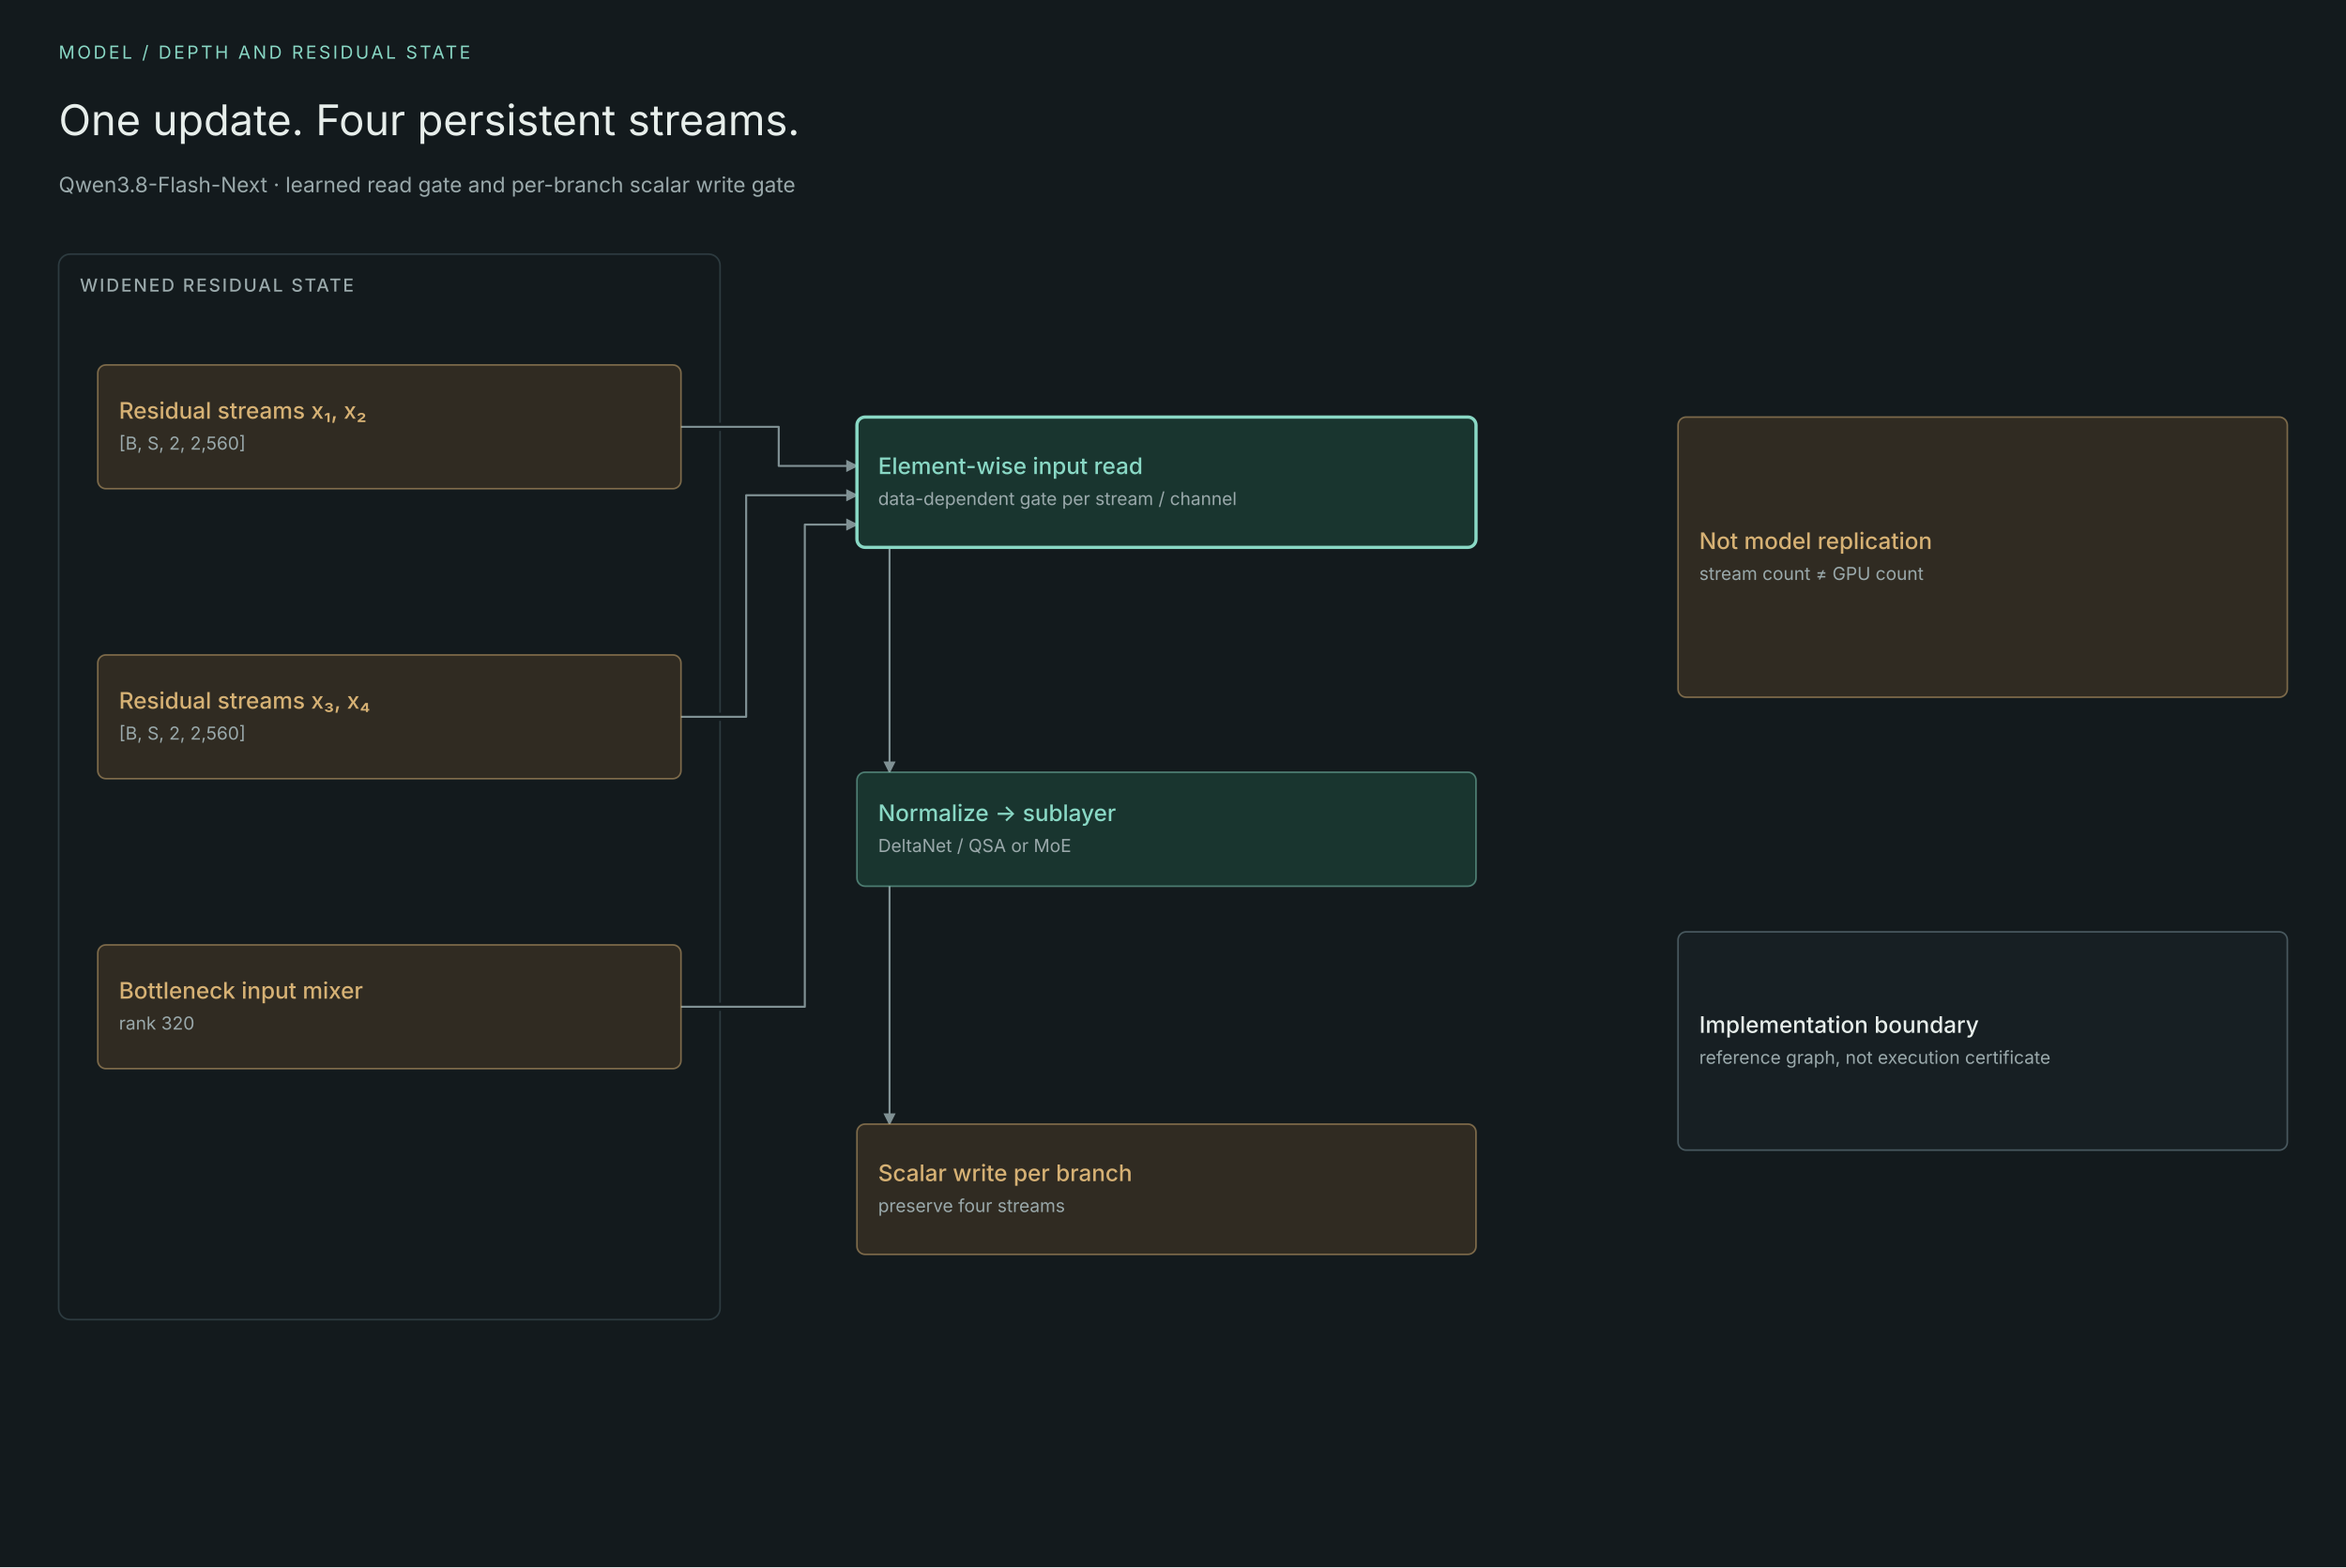
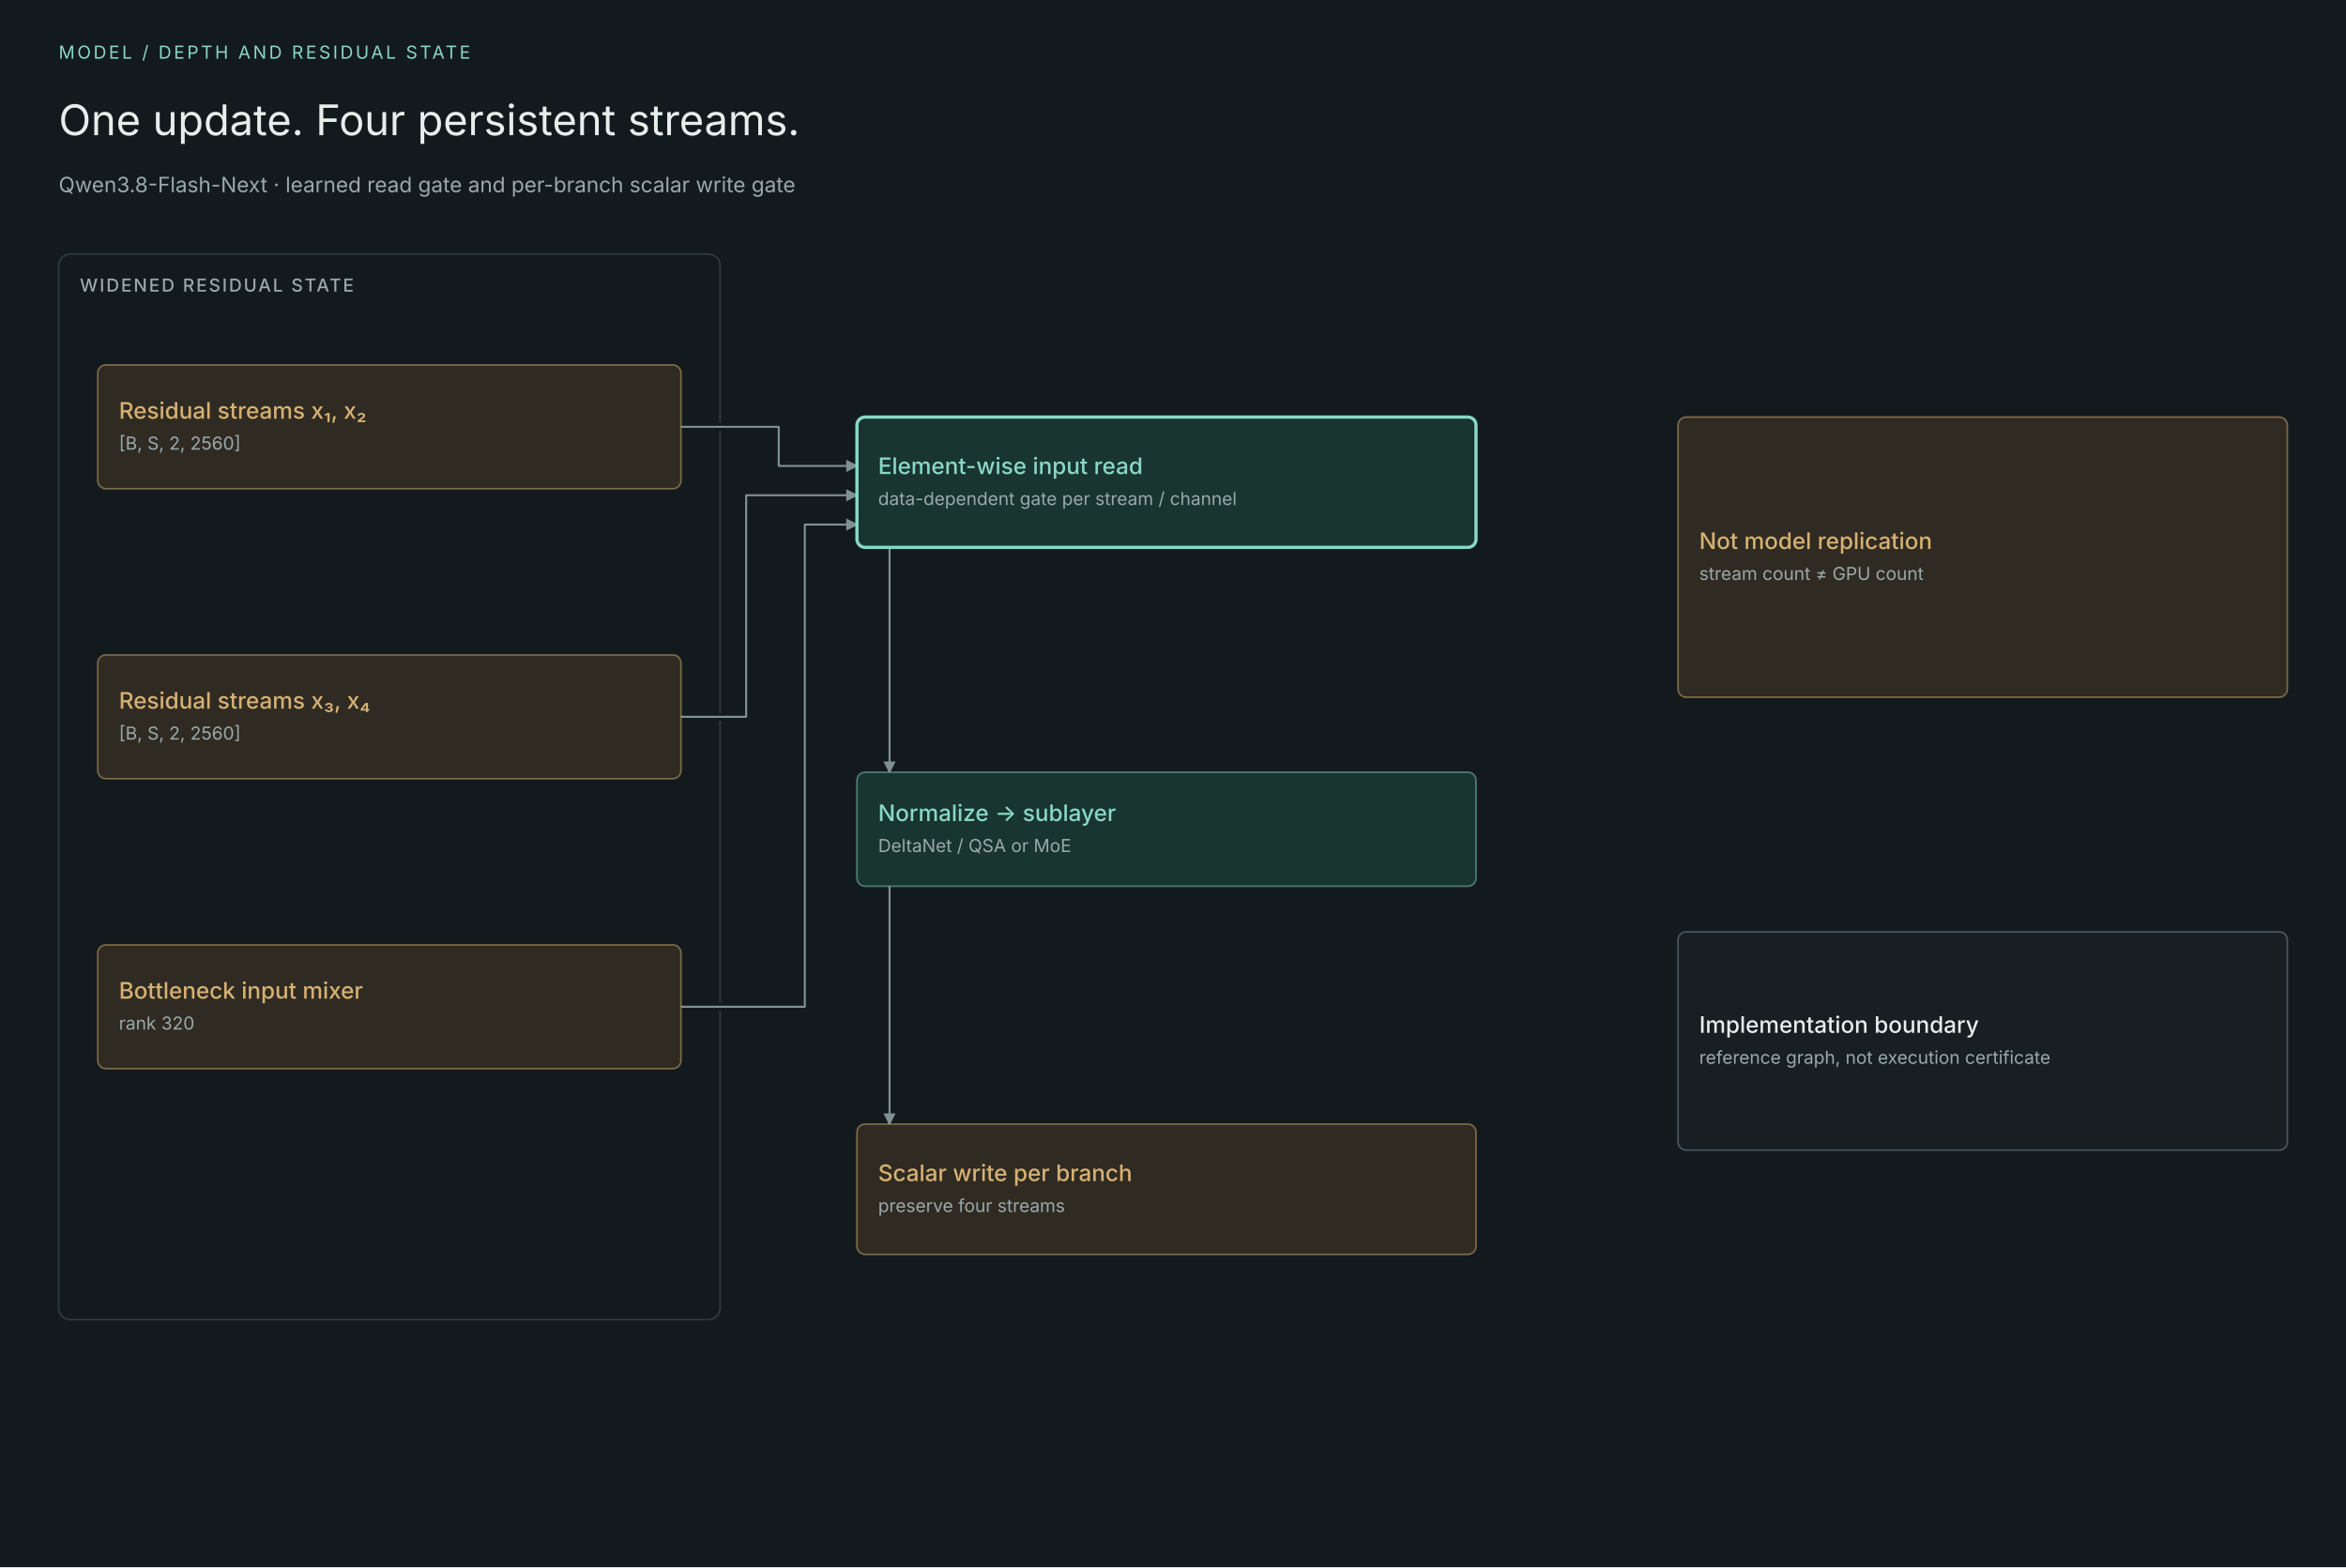
<svg xmlns="http://www.w3.org/2000/svg" class="schematic" id="schematic" viewBox="0 0 1440 962" role="group" aria-label="Qwen3.8 · Flash-Next Architecture schematic" style="fill:rgb(0, 0, 0);fill-opacity:1;stroke:none;stroke-width:1px;stroke-opacity:1;stroke-dasharray:none;stroke-linecap:butt;stroke-linejoin:miter;font-family:Inter, -apple-system, &quot;system-ui&quot;, &quot;Segoe UI&quot;, Arial, sans-serif;font-size:14px;font-weight:400;letter-spacing:normal;text-anchor:start;opacity:1" width="1440" height="962">
  <defs style="fill:rgb(0, 0, 0);fill-opacity:1;stroke:none;stroke-width:1px;stroke-opacity:1;stroke-dasharray:none;stroke-linecap:butt;stroke-linejoin:miter;font-family:Inter, -apple-system, &quot;system-ui&quot;, &quot;Segoe UI&quot;, Arial, sans-serif;font-size:14px;font-weight:400;letter-spacing:normal;text-anchor:start;opacity:1">
    <marker id="arrow-flow" viewBox="0 0 8 8" refX="7" refY="4" markerWidth="6" markerHeight="6" orient="auto-start-reverse" style="fill:rgb(0, 0, 0);fill-opacity:1;stroke:none;stroke-width:1px;stroke-opacity:1;stroke-dasharray:none;stroke-linecap:butt;stroke-linejoin:miter;font-family:Inter, -apple-system, &quot;system-ui&quot;, &quot;Segoe UI&quot;, Arial, sans-serif;font-size:14px;font-weight:400;letter-spacing:normal;text-anchor:start;opacity:1">
      <path d="M 0 0 L 8 4 L 0 8 Z" style="fill:rgb(128, 145, 148);fill-opacity:1;stroke:none;stroke-width:1px;stroke-opacity:1;stroke-dasharray:none;stroke-linecap:butt;stroke-linejoin:miter;font-family:Inter, -apple-system, &quot;system-ui&quot;, &quot;Segoe UI&quot;, Arial, sans-serif;font-size:14px;font-weight:400;letter-spacing:normal;text-anchor:start;opacity:1" />
    </marker>
    <marker id="arrow-state" viewBox="0 0 8 8" refX="7" refY="4" markerWidth="6" markerHeight="6" orient="auto-start-reverse" style="fill:rgb(0, 0, 0);fill-opacity:1;stroke:none;stroke-width:1px;stroke-opacity:1;stroke-dasharray:none;stroke-linecap:butt;stroke-linejoin:miter;font-family:Inter, -apple-system, &quot;system-ui&quot;, &quot;Segoe UI&quot;, Arial, sans-serif;font-size:14px;font-weight:400;letter-spacing:normal;text-anchor:start;opacity:1">
      <path d="M 0 0 L 8 4 L 0 8 Z" style="fill:rgb(214, 177, 116);fill-opacity:1;stroke:none;stroke-width:1px;stroke-opacity:1;stroke-dasharray:none;stroke-linecap:butt;stroke-linejoin:miter;font-family:Inter, -apple-system, &quot;system-ui&quot;, &quot;Segoe UI&quot;, Arial, sans-serif;font-size:14px;font-weight:400;letter-spacing:normal;text-anchor:start;opacity:1" />
    </marker>
    <marker id="arrow-residual" viewBox="0 0 8 8" refX="7" refY="4" markerWidth="6" markerHeight="6" orient="auto-start-reverse" style="fill:rgb(0, 0, 0);fill-opacity:1;stroke:none;stroke-width:1px;stroke-opacity:1;stroke-dasharray:none;stroke-linecap:butt;stroke-linejoin:miter;font-family:Inter, -apple-system, &quot;system-ui&quot;, &quot;Segoe UI&quot;, Arial, sans-serif;font-size:14px;font-weight:400;letter-spacing:normal;text-anchor:start;opacity:1">
      <path d="M 0 0 L 8 4 L 0 8 Z" style="fill:rgb(128, 145, 148);fill-opacity:1;stroke:none;stroke-width:1px;stroke-opacity:1;stroke-dasharray:none;stroke-linecap:butt;stroke-linejoin:miter;font-family:Inter, -apple-system, &quot;system-ui&quot;, &quot;Segoe UI&quot;, Arial, sans-serif;font-size:14px;font-weight:400;letter-spacing:normal;text-anchor:start;opacity:1" />
    </marker>
    <marker id="arrow-comm" viewBox="0 0 8 8" refX="7" refY="4" markerWidth="6" markerHeight="6" orient="auto-start-reverse" style="fill:rgb(0, 0, 0);fill-opacity:1;stroke:none;stroke-width:1px;stroke-opacity:1;stroke-dasharray:none;stroke-linecap:butt;stroke-linejoin:miter;font-family:Inter, -apple-system, &quot;system-ui&quot;, &quot;Segoe UI&quot;, Arial, sans-serif;font-size:14px;font-weight:400;letter-spacing:normal;text-anchor:start;opacity:1">
      <path d="M 0 0 L 8 4 L 0 8 Z" style="fill:rgb(183, 167, 228);fill-opacity:1;stroke:none;stroke-width:1px;stroke-opacity:1;stroke-dasharray:none;stroke-linecap:butt;stroke-linejoin:miter;font-family:Inter, -apple-system, &quot;system-ui&quot;, &quot;Segoe UI&quot;, Arial, sans-serif;font-size:14px;font-weight:400;letter-spacing:normal;text-anchor:start;opacity:1" />
    </marker>
    <marker id="arrow-control" viewBox="0 0 8 8" refX="7" refY="4" markerWidth="6" markerHeight="6" orient="auto-start-reverse" style="fill:rgb(0, 0, 0);fill-opacity:1;stroke:none;stroke-width:1px;stroke-opacity:1;stroke-dasharray:none;stroke-linecap:butt;stroke-linejoin:miter;font-family:Inter, -apple-system, &quot;system-ui&quot;, &quot;Segoe UI&quot;, Arial, sans-serif;font-size:14px;font-weight:400;letter-spacing:normal;text-anchor:start;opacity:1">
      <path d="M 0 0 L 8 4 L 0 8 Z" style="fill:rgb(128, 145, 148);fill-opacity:1;stroke:none;stroke-width:1px;stroke-opacity:1;stroke-dasharray:none;stroke-linecap:butt;stroke-linejoin:miter;font-family:Inter, -apple-system, &quot;system-ui&quot;, &quot;Segoe UI&quot;, Arial, sans-serif;font-size:14px;font-weight:400;letter-spacing:normal;text-anchor:start;opacity:1" />
    </marker>
    <marker id="arrow-delay" viewBox="0 0 8 8" refX="7" refY="4" markerWidth="6" markerHeight="6" orient="auto-start-reverse" style="fill:rgb(0, 0, 0);fill-opacity:1;stroke:none;stroke-width:1px;stroke-opacity:1;stroke-dasharray:none;stroke-linecap:butt;stroke-linejoin:miter;font-family:Inter, -apple-system, &quot;system-ui&quot;, &quot;Segoe UI&quot;, Arial, sans-serif;font-size:14px;font-weight:400;letter-spacing:normal;text-anchor:start;opacity:1">
      <path d="M 0 0 L 8 4 L 0 8 Z" style="fill:rgb(214, 177, 116);fill-opacity:1;stroke:none;stroke-width:1px;stroke-opacity:1;stroke-dasharray:none;stroke-linecap:butt;stroke-linejoin:miter;font-family:Inter, -apple-system, &quot;system-ui&quot;, &quot;Segoe UI&quot;, Arial, sans-serif;font-size:14px;font-weight:400;letter-spacing:normal;text-anchor:start;opacity:1" />
    </marker>
    <marker id="arrow-host" viewBox="0 0 8 8" refX="7" refY="4" markerWidth="6" markerHeight="6" orient="auto-start-reverse" style="fill:rgb(0, 0, 0);fill-opacity:1;stroke:none;stroke-width:1px;stroke-opacity:1;stroke-dasharray:none;stroke-linecap:butt;stroke-linejoin:miter;font-family:Inter, -apple-system, &quot;system-ui&quot;, &quot;Segoe UI&quot;, Arial, sans-serif;font-size:14px;font-weight:400;letter-spacing:normal;text-anchor:start;opacity:1">
      <path d="M 0 0 L 8 4 L 0 8 Z" style="fill:rgb(128, 145, 148);fill-opacity:1;stroke:none;stroke-width:1px;stroke-opacity:1;stroke-dasharray:none;stroke-linecap:butt;stroke-linejoin:miter;font-family:Inter, -apple-system, &quot;system-ui&quot;, &quot;Segoe UI&quot;, Arial, sans-serif;font-size:14px;font-weight:400;letter-spacing:normal;text-anchor:start;opacity:1" />
    </marker>
    <marker id="arrow-nvlink" viewBox="0 0 8 8" refX="7" refY="4" markerWidth="6" markerHeight="6" orient="auto-start-reverse" style="fill:rgb(0, 0, 0);fill-opacity:1;stroke:none;stroke-width:1px;stroke-opacity:1;stroke-dasharray:none;stroke-linecap:butt;stroke-linejoin:miter;font-family:Inter, -apple-system, &quot;system-ui&quot;, &quot;Segoe UI&quot;, Arial, sans-serif;font-size:14px;font-weight:400;letter-spacing:normal;text-anchor:start;opacity:1">
      <path d="M 0 0 L 8 4 L 0 8 Z" style="fill:rgb(128, 145, 148);fill-opacity:1;stroke:none;stroke-width:1px;stroke-opacity:1;stroke-dasharray:none;stroke-linecap:butt;stroke-linejoin:miter;font-family:Inter, -apple-system, &quot;system-ui&quot;, &quot;Segoe UI&quot;, Arial, sans-serif;font-size:14px;font-weight:400;letter-spacing:normal;text-anchor:start;opacity:1" />
    </marker>
    <marker id="arrow-inactive" viewBox="0 0 8 8" refX="7" refY="4" markerWidth="6" markerHeight="6" orient="auto-start-reverse" style="fill:rgb(0, 0, 0);fill-opacity:1;stroke:none;stroke-width:1px;stroke-opacity:1;stroke-dasharray:none;stroke-linecap:butt;stroke-linejoin:miter;font-family:Inter, -apple-system, &quot;system-ui&quot;, &quot;Segoe UI&quot;, Arial, sans-serif;font-size:14px;font-weight:400;letter-spacing:normal;text-anchor:start;opacity:1">
      <path d="M 0 0 L 8 4 L 0 8 Z" style="fill:rgb(128, 145, 148);fill-opacity:1;stroke:none;stroke-width:1px;stroke-opacity:1;stroke-dasharray:none;stroke-linecap:butt;stroke-linejoin:miter;font-family:Inter, -apple-system, &quot;system-ui&quot;, &quot;Segoe UI&quot;, Arial, sans-serif;font-size:14px;font-weight:400;letter-spacing:normal;text-anchor:start;opacity:1" />
    </marker>
  </defs>
  <rect class="canvas-bg" width="1440" height="962" style="fill:rgb(19, 26, 29);fill-opacity:1;stroke:none;stroke-width:1px;stroke-opacity:1;stroke-dasharray:none;stroke-linecap:butt;stroke-linejoin:miter;font-family:Inter, -apple-system, &quot;system-ui&quot;, &quot;Segoe UI&quot;, Arial, sans-serif;font-size:14px;font-weight:400;letter-spacing:normal;text-anchor:start;opacity:1" />
  <g class="diagram-group" data-group="depth-state" style="fill:rgb(0, 0, 0);fill-opacity:1;stroke:none;stroke-width:1px;stroke-opacity:1;stroke-dasharray:none;stroke-linecap:butt;stroke-linejoin:miter;font-family:Inter, -apple-system, &quot;system-ui&quot;, &quot;Segoe UI&quot;, Arial, sans-serif;font-size:14px;font-weight:400;letter-spacing:normal;text-anchor:start;opacity:1">
    <rect class="group-box" x="36" y="156" width="406" height="654" rx="7" style="fill:none;fill-opacity:1;stroke:rgb(45, 59, 64);stroke-width:1px;stroke-opacity:1;stroke-dasharray:none;stroke-linecap:butt;stroke-linejoin:miter;font-family:Inter, -apple-system, &quot;system-ui&quot;, &quot;Segoe UI&quot;, Arial, sans-serif;font-size:14px;font-weight:400;letter-spacing:normal;text-anchor:start;opacity:1" />
    <text class="group-title" x="49" y="179" style="fill:rgb(154, 169, 171);fill-opacity:1;stroke:none;stroke-width:1px;stroke-opacity:1;stroke-dasharray:none;stroke-linecap:butt;stroke-linejoin:miter;font-family:Inter, -apple-system, &quot;system-ui&quot;, &quot;Segoe UI&quot;, Arial, sans-serif;font-size:11px;font-weight:500;letter-spacing:1.1px;text-anchor:start;opacity:1">WIDENED RESIDUAL STATE</text>
  </g>
  <g class="edge  " data-edge="wire-0" style="fill:rgb(0, 0, 0);fill-opacity:1;stroke:none;stroke-width:1px;stroke-opacity:1;stroke-dasharray:none;stroke-linecap:butt;stroke-linejoin:miter;font-family:Inter, -apple-system, &quot;system-ui&quot;, &quot;Segoe UI&quot;, Arial, sans-serif;font-size:14px;font-weight:400;letter-spacing:normal;text-anchor:start;opacity:1">
    <path class="wire-halo" d="M418 262 L478 262 L478 286 L526 286" style="fill:none;fill-opacity:1;stroke:rgb(19, 26, 29);stroke-width:5px;stroke-opacity:1;stroke-dasharray:none;stroke-linecap:butt;stroke-linejoin:round;font-family:Inter, -apple-system, &quot;system-ui&quot;, &quot;Segoe UI&quot;, Arial, sans-serif;font-size:14px;font-weight:400;letter-spacing:normal;text-anchor:start;opacity:1" />
    <path class="wire flow" d="M418 262 L478 262 L478 286 L526 286" marker-end="url(#arrow-flow)" style="fill:none;fill-opacity:1;stroke:rgb(128, 145, 148);stroke-width:1.25px;stroke-opacity:1;stroke-dasharray:none;stroke-linecap:round;stroke-linejoin:round;font-family:Inter, -apple-system, &quot;system-ui&quot;, &quot;Segoe UI&quot;, Arial, sans-serif;font-size:14px;font-weight:400;letter-spacing:normal;text-anchor:start;opacity:1" />
  </g>
  <g class="edge  " data-edge="wire-1" style="fill:rgb(0, 0, 0);fill-opacity:1;stroke:none;stroke-width:1px;stroke-opacity:1;stroke-dasharray:none;stroke-linecap:butt;stroke-linejoin:miter;font-family:Inter, -apple-system, &quot;system-ui&quot;, &quot;Segoe UI&quot;, Arial, sans-serif;font-size:14px;font-weight:400;letter-spacing:normal;text-anchor:start;opacity:1">
    <path class="wire-halo" d="M418 440 L458 440 L458 304 L526 304" style="fill:none;fill-opacity:1;stroke:rgb(19, 26, 29);stroke-width:5px;stroke-opacity:1;stroke-dasharray:none;stroke-linecap:butt;stroke-linejoin:round;font-family:Inter, -apple-system, &quot;system-ui&quot;, &quot;Segoe UI&quot;, Arial, sans-serif;font-size:14px;font-weight:400;letter-spacing:normal;text-anchor:start;opacity:1" />
    <path class="wire flow" d="M418 440 L458 440 L458 304 L526 304" marker-end="url(#arrow-flow)" style="fill:none;fill-opacity:1;stroke:rgb(128, 145, 148);stroke-width:1.25px;stroke-opacity:1;stroke-dasharray:none;stroke-linecap:round;stroke-linejoin:round;font-family:Inter, -apple-system, &quot;system-ui&quot;, &quot;Segoe UI&quot;, Arial, sans-serif;font-size:14px;font-weight:400;letter-spacing:normal;text-anchor:start;opacity:1" />
  </g>
  <g class="edge  " data-edge="wire-2" style="fill:rgb(0, 0, 0);fill-opacity:1;stroke:none;stroke-width:1px;stroke-opacity:1;stroke-dasharray:none;stroke-linecap:butt;stroke-linejoin:miter;font-family:Inter, -apple-system, &quot;system-ui&quot;, &quot;Segoe UI&quot;, Arial, sans-serif;font-size:14px;font-weight:400;letter-spacing:normal;text-anchor:start;opacity:1">
    <path class="wire-halo" d="M418 618 L494 618 L494 322 L526 322" style="fill:none;fill-opacity:1;stroke:rgb(19, 26, 29);stroke-width:5px;stroke-opacity:1;stroke-dasharray:none;stroke-linecap:butt;stroke-linejoin:round;font-family:Inter, -apple-system, &quot;system-ui&quot;, &quot;Segoe UI&quot;, Arial, sans-serif;font-size:14px;font-weight:400;letter-spacing:normal;text-anchor:start;opacity:1" />
    <path class="wire flow" d="M418 618 L494 618 L494 322 L526 322" marker-end="url(#arrow-flow)" style="fill:none;fill-opacity:1;stroke:rgb(128, 145, 148);stroke-width:1.25px;stroke-opacity:1;stroke-dasharray:none;stroke-linecap:round;stroke-linejoin:round;font-family:Inter, -apple-system, &quot;system-ui&quot;, &quot;Segoe UI&quot;, Arial, sans-serif;font-size:14px;font-weight:400;letter-spacing:normal;text-anchor:start;opacity:1" />
  </g>
  <g class="edge  " data-edge="wire-3" style="fill:rgb(0, 0, 0);fill-opacity:1;stroke:none;stroke-width:1px;stroke-opacity:1;stroke-dasharray:none;stroke-linecap:butt;stroke-linejoin:miter;font-family:Inter, -apple-system, &quot;system-ui&quot;, &quot;Segoe UI&quot;, Arial, sans-serif;font-size:14px;font-weight:400;letter-spacing:normal;text-anchor:start;opacity:1">
    <path class="wire-halo" d="M546 336 L546 474" style="fill:none;fill-opacity:1;stroke:rgb(19, 26, 29);stroke-width:5px;stroke-opacity:1;stroke-dasharray:none;stroke-linecap:butt;stroke-linejoin:round;font-family:Inter, -apple-system, &quot;system-ui&quot;, &quot;Segoe UI&quot;, Arial, sans-serif;font-size:14px;font-weight:400;letter-spacing:normal;text-anchor:start;opacity:1" />
    <path class="wire flow" d="M546 336 L546 474" marker-end="url(#arrow-flow)" style="fill:none;fill-opacity:1;stroke:rgb(128, 145, 148);stroke-width:1.25px;stroke-opacity:1;stroke-dasharray:none;stroke-linecap:round;stroke-linejoin:round;font-family:Inter, -apple-system, &quot;system-ui&quot;, &quot;Segoe UI&quot;, Arial, sans-serif;font-size:14px;font-weight:400;letter-spacing:normal;text-anchor:start;opacity:1" />
  </g>
  <g class="edge  " data-edge="wire-4" style="fill:rgb(0, 0, 0);fill-opacity:1;stroke:none;stroke-width:1px;stroke-opacity:1;stroke-dasharray:none;stroke-linecap:butt;stroke-linejoin:miter;font-family:Inter, -apple-system, &quot;system-ui&quot;, &quot;Segoe UI&quot;, Arial, sans-serif;font-size:14px;font-weight:400;letter-spacing:normal;text-anchor:start;opacity:1">
    <path class="wire-halo" d="M546 544 L546 690" style="fill:none;fill-opacity:1;stroke:rgb(19, 26, 29);stroke-width:5px;stroke-opacity:1;stroke-dasharray:none;stroke-linecap:butt;stroke-linejoin:round;font-family:Inter, -apple-system, &quot;system-ui&quot;, &quot;Segoe UI&quot;, Arial, sans-serif;font-size:14px;font-weight:400;letter-spacing:normal;text-anchor:start;opacity:1" />
    <path class="wire flow" d="M546 544 L546 690" marker-end="url(#arrow-flow)" style="fill:none;fill-opacity:1;stroke:rgb(128, 145, 148);stroke-width:1.25px;stroke-opacity:1;stroke-dasharray:none;stroke-linecap:round;stroke-linejoin:round;font-family:Inter, -apple-system, &quot;system-ui&quot;, &quot;Segoe UI&quot;, Arial, sans-serif;font-size:14px;font-weight:400;letter-spacing:normal;text-anchor:start;opacity:1" />
  </g>
-   <g class="node op state    " data-node="depth-0" role="button" aria-label="Residual streams x₁, x₂ — [B, S, 2, 2,560]" style="fill:rgb(0, 0, 0);fill-opacity:1;stroke:none;stroke-width:1px;stroke-opacity:1;stroke-dasharray:none;stroke-linecap:butt;stroke-linejoin:miter;font-family:Inter, -apple-system, &quot;system-ui&quot;, &quot;Segoe UI&quot;, Arial, sans-serif;font-size:14px;font-weight:400;letter-spacing:normal;text-anchor:start;opacity:1">
+   <g class="node op state    " data-node="depth-0" role="button" aria-label="Residual streams x₁, x₂ — [B, S, 2, 2560]" style="fill:rgb(0, 0, 0);fill-opacity:1;stroke:none;stroke-width:1px;stroke-opacity:1;stroke-dasharray:none;stroke-linecap:butt;stroke-linejoin:miter;font-family:Inter, -apple-system, &quot;system-ui&quot;, &quot;Segoe UI&quot;, Arial, sans-serif;font-size:14px;font-weight:400;letter-spacing:normal;text-anchor:start;opacity:1">
    <rect class="node-box" x="60" y="224" width="358" height="76" rx="5" style="fill:rgb(48, 43, 34);fill-opacity:1;stroke:rgb(214, 177, 116);stroke-width:1px;stroke-opacity:0.5;stroke-dasharray:none;stroke-linecap:butt;stroke-linejoin:miter;font-family:Inter, -apple-system, &quot;system-ui&quot;, &quot;Segoe UI&quot;, Arial, sans-serif;font-size:14px;font-weight:400;letter-spacing:normal;text-anchor:start;opacity:1" />
    <text class="node-title" x="73" y="257" style="fill:rgb(214, 177, 116);fill-opacity:1;stroke:none;stroke-width:1px;stroke-opacity:1;stroke-dasharray:none;stroke-linecap:butt;stroke-linejoin:miter;font-family:Inter, -apple-system, &quot;system-ui&quot;, &quot;Segoe UI&quot;, Arial, sans-serif;font-size:14px;font-weight:550;letter-spacing:normal;text-anchor:start;opacity:1">Residual streams x₁, x₂</text>
-     <text class="node-sub" x="73" y="276" style="fill:rgb(154, 169, 171);fill-opacity:1;stroke:none;stroke-width:1px;stroke-opacity:1;stroke-dasharray:none;stroke-linecap:butt;stroke-linejoin:miter;font-family:Inter, -apple-system, &quot;system-ui&quot;, &quot;Segoe UI&quot;, Arial, sans-serif;font-size:11px;font-weight:400;letter-spacing:normal;text-anchor:start;opacity:1">[B, S, 2, 2,560]</text>
+     <text class="node-sub" x="73" y="276" style="fill:rgb(154, 169, 171);fill-opacity:1;stroke:none;stroke-width:1px;stroke-opacity:1;stroke-dasharray:none;stroke-linecap:butt;stroke-linejoin:miter;font-family:Inter, -apple-system, &quot;system-ui&quot;, &quot;Segoe UI&quot;, Arial, sans-serif;font-size:11px;font-weight:400;letter-spacing:normal;text-anchor:start;opacity:1">[B, S, 2, 2560]</text>
  </g>
-   <g class="node op state    " data-node="depth-1" role="button" aria-label="Residual streams x₃, x₄ — [B, S, 2, 2,560]" style="fill:rgb(0, 0, 0);fill-opacity:1;stroke:none;stroke-width:1px;stroke-opacity:1;stroke-dasharray:none;stroke-linecap:butt;stroke-linejoin:miter;font-family:Inter, -apple-system, &quot;system-ui&quot;, &quot;Segoe UI&quot;, Arial, sans-serif;font-size:14px;font-weight:400;letter-spacing:normal;text-anchor:start;opacity:1">
+   <g class="node op state    " data-node="depth-1" role="button" aria-label="Residual streams x₃, x₄ — [B, S, 2, 2560]" style="fill:rgb(0, 0, 0);fill-opacity:1;stroke:none;stroke-width:1px;stroke-opacity:1;stroke-dasharray:none;stroke-linecap:butt;stroke-linejoin:miter;font-family:Inter, -apple-system, &quot;system-ui&quot;, &quot;Segoe UI&quot;, Arial, sans-serif;font-size:14px;font-weight:400;letter-spacing:normal;text-anchor:start;opacity:1">
    <rect class="node-box" x="60" y="402" width="358" height="76" rx="5" style="fill:rgb(48, 43, 34);fill-opacity:1;stroke:rgb(214, 177, 116);stroke-width:1px;stroke-opacity:0.5;stroke-dasharray:none;stroke-linecap:butt;stroke-linejoin:miter;font-family:Inter, -apple-system, &quot;system-ui&quot;, &quot;Segoe UI&quot;, Arial, sans-serif;font-size:14px;font-weight:400;letter-spacing:normal;text-anchor:start;opacity:1" />
    <text class="node-title" x="73" y="435" style="fill:rgb(214, 177, 116);fill-opacity:1;stroke:none;stroke-width:1px;stroke-opacity:1;stroke-dasharray:none;stroke-linecap:butt;stroke-linejoin:miter;font-family:Inter, -apple-system, &quot;system-ui&quot;, &quot;Segoe UI&quot;, Arial, sans-serif;font-size:14px;font-weight:550;letter-spacing:normal;text-anchor:start;opacity:1">Residual streams x₃, x₄</text>
-     <text class="node-sub" x="73" y="454" style="fill:rgb(154, 169, 171);fill-opacity:1;stroke:none;stroke-width:1px;stroke-opacity:1;stroke-dasharray:none;stroke-linecap:butt;stroke-linejoin:miter;font-family:Inter, -apple-system, &quot;system-ui&quot;, &quot;Segoe UI&quot;, Arial, sans-serif;font-size:11px;font-weight:400;letter-spacing:normal;text-anchor:start;opacity:1">[B, S, 2, 2,560]</text>
+     <text class="node-sub" x="73" y="454" style="fill:rgb(154, 169, 171);fill-opacity:1;stroke:none;stroke-width:1px;stroke-opacity:1;stroke-dasharray:none;stroke-linecap:butt;stroke-linejoin:miter;font-family:Inter, -apple-system, &quot;system-ui&quot;, &quot;Segoe UI&quot;, Arial, sans-serif;font-size:11px;font-weight:400;letter-spacing:normal;text-anchor:start;opacity:1">[B, S, 2, 2560]</text>
  </g>
  <g class="node op state    " data-node="depth-2" role="button" aria-label="Bottleneck input mixer — rank 320" style="fill:rgb(0, 0, 0);fill-opacity:1;stroke:none;stroke-width:1px;stroke-opacity:1;stroke-dasharray:none;stroke-linecap:butt;stroke-linejoin:miter;font-family:Inter, -apple-system, &quot;system-ui&quot;, &quot;Segoe UI&quot;, Arial, sans-serif;font-size:14px;font-weight:400;letter-spacing:normal;text-anchor:start;opacity:1">
    <rect class="node-box" x="60" y="580" width="358" height="76" rx="5" style="fill:rgb(48, 43, 34);fill-opacity:1;stroke:rgb(214, 177, 116);stroke-width:1px;stroke-opacity:0.5;stroke-dasharray:none;stroke-linecap:butt;stroke-linejoin:miter;font-family:Inter, -apple-system, &quot;system-ui&quot;, &quot;Segoe UI&quot;, Arial, sans-serif;font-size:14px;font-weight:400;letter-spacing:normal;text-anchor:start;opacity:1" />
    <text class="node-title" x="73" y="613" style="fill:rgb(214, 177, 116);fill-opacity:1;stroke:none;stroke-width:1px;stroke-opacity:1;stroke-dasharray:none;stroke-linecap:butt;stroke-linejoin:miter;font-family:Inter, -apple-system, &quot;system-ui&quot;, &quot;Segoe UI&quot;, Arial, sans-serif;font-size:14px;font-weight:550;letter-spacing:normal;text-anchor:start;opacity:1">Bottleneck input mixer</text>
    <text class="node-sub" x="73" y="632" style="fill:rgb(154, 169, 171);fill-opacity:1;stroke:none;stroke-width:1px;stroke-opacity:1;stroke-dasharray:none;stroke-linecap:butt;stroke-linejoin:miter;font-family:Inter, -apple-system, &quot;system-ui&quot;, &quot;Segoe UI&quot;, Arial, sans-serif;font-size:11px;font-weight:400;letter-spacing:normal;text-anchor:start;opacity:1">rank 320</text>
  </g>
  <g class="node op compute   selected " data-node="depth-read" role="button" aria-label="Element-wise input read — data-dependent gate per stream / channel" style="fill:rgb(0, 0, 0);fill-opacity:1;stroke:none;stroke-width:1px;stroke-opacity:1;stroke-dasharray:none;stroke-linecap:butt;stroke-linejoin:miter;font-family:Inter, -apple-system, &quot;system-ui&quot;, &quot;Segoe UI&quot;, Arial, sans-serif;font-size:14px;font-weight:400;letter-spacing:normal;text-anchor:start;opacity:1">
    <rect class="node-box" x="526" y="256" width="380" height="80" rx="5" style="fill:rgb(25, 53, 47);fill-opacity:1;stroke:rgb(137, 216, 197);stroke-width:2px;stroke-opacity:1;stroke-dasharray:none;stroke-linecap:butt;stroke-linejoin:miter;font-family:Inter, -apple-system, &quot;system-ui&quot;, &quot;Segoe UI&quot;, Arial, sans-serif;font-size:14px;font-weight:400;letter-spacing:normal;text-anchor:start;opacity:1" />
    <text class="node-title" x="539" y="291" style="fill:rgb(137, 216, 197);fill-opacity:1;stroke:none;stroke-width:1px;stroke-opacity:1;stroke-dasharray:none;stroke-linecap:butt;stroke-linejoin:miter;font-family:Inter, -apple-system, &quot;system-ui&quot;, &quot;Segoe UI&quot;, Arial, sans-serif;font-size:14px;font-weight:550;letter-spacing:normal;text-anchor:start;opacity:1">Element-wise input read</text>
    <text class="node-sub" x="539" y="310" style="fill:rgb(154, 169, 171);fill-opacity:1;stroke:none;stroke-width:1px;stroke-opacity:1;stroke-dasharray:none;stroke-linecap:butt;stroke-linejoin:miter;font-family:Inter, -apple-system, &quot;system-ui&quot;, &quot;Segoe UI&quot;, Arial, sans-serif;font-size:11px;font-weight:400;letter-spacing:normal;text-anchor:start;opacity:1">data-dependent gate per stream / channel</text>
  </g>
  <g class="node op compute    " data-node="depth-compute" role="button" aria-label="Normalize → sublayer — DeltaNet / QSA or MoE" style="fill:rgb(0, 0, 0);fill-opacity:1;stroke:none;stroke-width:1px;stroke-opacity:1;stroke-dasharray:none;stroke-linecap:butt;stroke-linejoin:miter;font-family:Inter, -apple-system, &quot;system-ui&quot;, &quot;Segoe UI&quot;, Arial, sans-serif;font-size:14px;font-weight:400;letter-spacing:normal;text-anchor:start;opacity:1">
    <rect class="node-box" x="526" y="474" width="380" height="70" rx="5" style="fill:rgb(25, 53, 47);fill-opacity:1;stroke:rgb(137, 216, 197);stroke-width:1px;stroke-opacity:0.48;stroke-dasharray:none;stroke-linecap:butt;stroke-linejoin:miter;font-family:Inter, -apple-system, &quot;system-ui&quot;, &quot;Segoe UI&quot;, Arial, sans-serif;font-size:14px;font-weight:400;letter-spacing:normal;text-anchor:start;opacity:1" />
    <text class="node-title" x="539" y="504" style="fill:rgb(137, 216, 197);fill-opacity:1;stroke:none;stroke-width:1px;stroke-opacity:1;stroke-dasharray:none;stroke-linecap:butt;stroke-linejoin:miter;font-family:Inter, -apple-system, &quot;system-ui&quot;, &quot;Segoe UI&quot;, Arial, sans-serif;font-size:14px;font-weight:550;letter-spacing:normal;text-anchor:start;opacity:1">Normalize → sublayer</text>
    <text class="node-sub" x="539" y="523" style="fill:rgb(154, 169, 171);fill-opacity:1;stroke:none;stroke-width:1px;stroke-opacity:1;stroke-dasharray:none;stroke-linecap:butt;stroke-linejoin:miter;font-family:Inter, -apple-system, &quot;system-ui&quot;, &quot;Segoe UI&quot;, Arial, sans-serif;font-size:11px;font-weight:400;letter-spacing:normal;text-anchor:start;opacity:1">DeltaNet / QSA or MoE</text>
  </g>
  <g class="node op state    " data-node="depth-write" role="button" aria-label="Scalar write per branch — preserve four streams" style="fill:rgb(0, 0, 0);fill-opacity:1;stroke:none;stroke-width:1px;stroke-opacity:1;stroke-dasharray:none;stroke-linecap:butt;stroke-linejoin:miter;font-family:Inter, -apple-system, &quot;system-ui&quot;, &quot;Segoe UI&quot;, Arial, sans-serif;font-size:14px;font-weight:400;letter-spacing:normal;text-anchor:start;opacity:1">
    <rect class="node-box" x="526" y="690" width="380" height="80" rx="5" style="fill:rgb(48, 43, 34);fill-opacity:1;stroke:rgb(214, 177, 116);stroke-width:1px;stroke-opacity:0.5;stroke-dasharray:none;stroke-linecap:butt;stroke-linejoin:miter;font-family:Inter, -apple-system, &quot;system-ui&quot;, &quot;Segoe UI&quot;, Arial, sans-serif;font-size:14px;font-weight:400;letter-spacing:normal;text-anchor:start;opacity:1" />
    <text class="node-title" x="539" y="725" style="fill:rgb(214, 177, 116);fill-opacity:1;stroke:none;stroke-width:1px;stroke-opacity:1;stroke-dasharray:none;stroke-linecap:butt;stroke-linejoin:miter;font-family:Inter, -apple-system, &quot;system-ui&quot;, &quot;Segoe UI&quot;, Arial, sans-serif;font-size:14px;font-weight:550;letter-spacing:normal;text-anchor:start;opacity:1">Scalar write per branch</text>
    <text class="node-sub" x="539" y="744" style="fill:rgb(154, 169, 171);fill-opacity:1;stroke:none;stroke-width:1px;stroke-opacity:1;stroke-dasharray:none;stroke-linecap:butt;stroke-linejoin:miter;font-family:Inter, -apple-system, &quot;system-ui&quot;, &quot;Segoe UI&quot;, Arial, sans-serif;font-size:11px;font-weight:400;letter-spacing:normal;text-anchor:start;opacity:1">preserve four streams</text>
  </g>
  <g class="node op state    " data-node="depth-warning" role="button" aria-label="Not model replication — stream count ≠ GPU count" style="fill:rgb(0, 0, 0);fill-opacity:1;stroke:none;stroke-width:1px;stroke-opacity:1;stroke-dasharray:none;stroke-linecap:butt;stroke-linejoin:miter;font-family:Inter, -apple-system, &quot;system-ui&quot;, &quot;Segoe UI&quot;, Arial, sans-serif;font-size:14px;font-weight:400;letter-spacing:normal;text-anchor:start;opacity:1">
    <rect class="node-box" x="1030" y="256" width="374" height="172" rx="5" style="fill:rgb(48, 43, 34);fill-opacity:1;stroke:rgb(214, 177, 116);stroke-width:1px;stroke-opacity:0.5;stroke-dasharray:none;stroke-linecap:butt;stroke-linejoin:miter;font-family:Inter, -apple-system, &quot;system-ui&quot;, &quot;Segoe UI&quot;, Arial, sans-serif;font-size:14px;font-weight:400;letter-spacing:normal;text-anchor:start;opacity:1" />
    <text class="node-title" x="1043" y="337" style="fill:rgb(214, 177, 116);fill-opacity:1;stroke:none;stroke-width:1px;stroke-opacity:1;stroke-dasharray:none;stroke-linecap:butt;stroke-linejoin:miter;font-family:Inter, -apple-system, &quot;system-ui&quot;, &quot;Segoe UI&quot;, Arial, sans-serif;font-size:14px;font-weight:550;letter-spacing:normal;text-anchor:start;opacity:1">Not model replication</text>
    <text class="node-sub" x="1043" y="356" style="fill:rgb(154, 169, 171);fill-opacity:1;stroke:none;stroke-width:1px;stroke-opacity:1;stroke-dasharray:none;stroke-linecap:butt;stroke-linejoin:miter;font-family:Inter, -apple-system, &quot;system-ui&quot;, &quot;Segoe UI&quot;, Arial, sans-serif;font-size:11px;font-weight:400;letter-spacing:normal;text-anchor:start;opacity:1">stream count ≠ GPU count</text>
  </g>
  <g class="node op neutral    " data-node="depth-version" role="button" aria-label="Implementation boundary — reference graph, not execution certificate" style="fill:rgb(0, 0, 0);fill-opacity:1;stroke:none;stroke-width:1px;stroke-opacity:1;stroke-dasharray:none;stroke-linecap:butt;stroke-linejoin:miter;font-family:Inter, -apple-system, &quot;system-ui&quot;, &quot;Segoe UI&quot;, Arial, sans-serif;font-size:14px;font-weight:400;letter-spacing:normal;text-anchor:start;opacity:1">
    <rect class="node-box" x="1030" y="572" width="374" height="134" rx="5" style="fill:rgb(23, 31, 35);fill-opacity:1;stroke:rgb(72, 88, 94);stroke-width:1px;stroke-opacity:1;stroke-dasharray:none;stroke-linecap:butt;stroke-linejoin:miter;font-family:Inter, -apple-system, &quot;system-ui&quot;, &quot;Segoe UI&quot;, Arial, sans-serif;font-size:14px;font-weight:400;letter-spacing:normal;text-anchor:start;opacity:1" />
    <text class="node-title" x="1043" y="634" style="fill:rgb(231, 238, 235);fill-opacity:1;stroke:none;stroke-width:1px;stroke-opacity:1;stroke-dasharray:none;stroke-linecap:butt;stroke-linejoin:miter;font-family:Inter, -apple-system, &quot;system-ui&quot;, &quot;Segoe UI&quot;, Arial, sans-serif;font-size:14px;font-weight:550;letter-spacing:normal;text-anchor:start;opacity:1">Implementation boundary</text>
    <text class="node-sub" x="1043" y="653" style="fill:rgb(154, 169, 171);fill-opacity:1;stroke:none;stroke-width:1px;stroke-opacity:1;stroke-dasharray:none;stroke-linecap:butt;stroke-linejoin:miter;font-family:Inter, -apple-system, &quot;system-ui&quot;, &quot;Segoe UI&quot;, Arial, sans-serif;font-size:11px;font-weight:400;letter-spacing:normal;text-anchor:start;opacity:1">reference graph, not execution certificate</text>
  </g>
  <text class="label compute" data-label="label-0" x="36" y="36" style="fill:rgb(137, 216, 197);fill-opacity:1;stroke:none;stroke-width:1px;stroke-opacity:1;stroke-dasharray:none;stroke-linecap:butt;stroke-linejoin:miter;font-family:Inter, -apple-system, &quot;system-ui&quot;, &quot;Segoe UI&quot;, Arial, sans-serif;font-size:11px;font-weight:400;letter-spacing:1.5px;text-anchor:start;opacity:1">MODEL / DEPTH AND RESIDUAL STATE</text>
  <text class="label text" data-label="label-1" x="36" y="83" style="fill:rgb(231, 238, 235);fill-opacity:1;stroke:none;stroke-width:1px;stroke-opacity:1;stroke-dasharray:none;stroke-linecap:butt;stroke-linejoin:miter;font-family:Inter, -apple-system, &quot;system-ui&quot;, &quot;Segoe UI&quot;, Arial, sans-serif;font-size:26px;font-weight:400;letter-spacing:normal;text-anchor:start;opacity:1">One update. Four persistent streams.</text>
  <text class="label muted" data-label="label-2" x="36" y="118" style="fill:rgb(154, 169, 171);fill-opacity:1;stroke:none;stroke-width:1px;stroke-opacity:1;stroke-dasharray:none;stroke-linecap:butt;stroke-linejoin:miter;font-family:Inter, -apple-system, &quot;system-ui&quot;, &quot;Segoe UI&quot;, Arial, sans-serif;font-size:13px;font-weight:400;letter-spacing:normal;text-anchor:start;opacity:1">Qwen3.8-Flash-Next · learned read gate and per-branch scalar write gate</text>
</svg>
